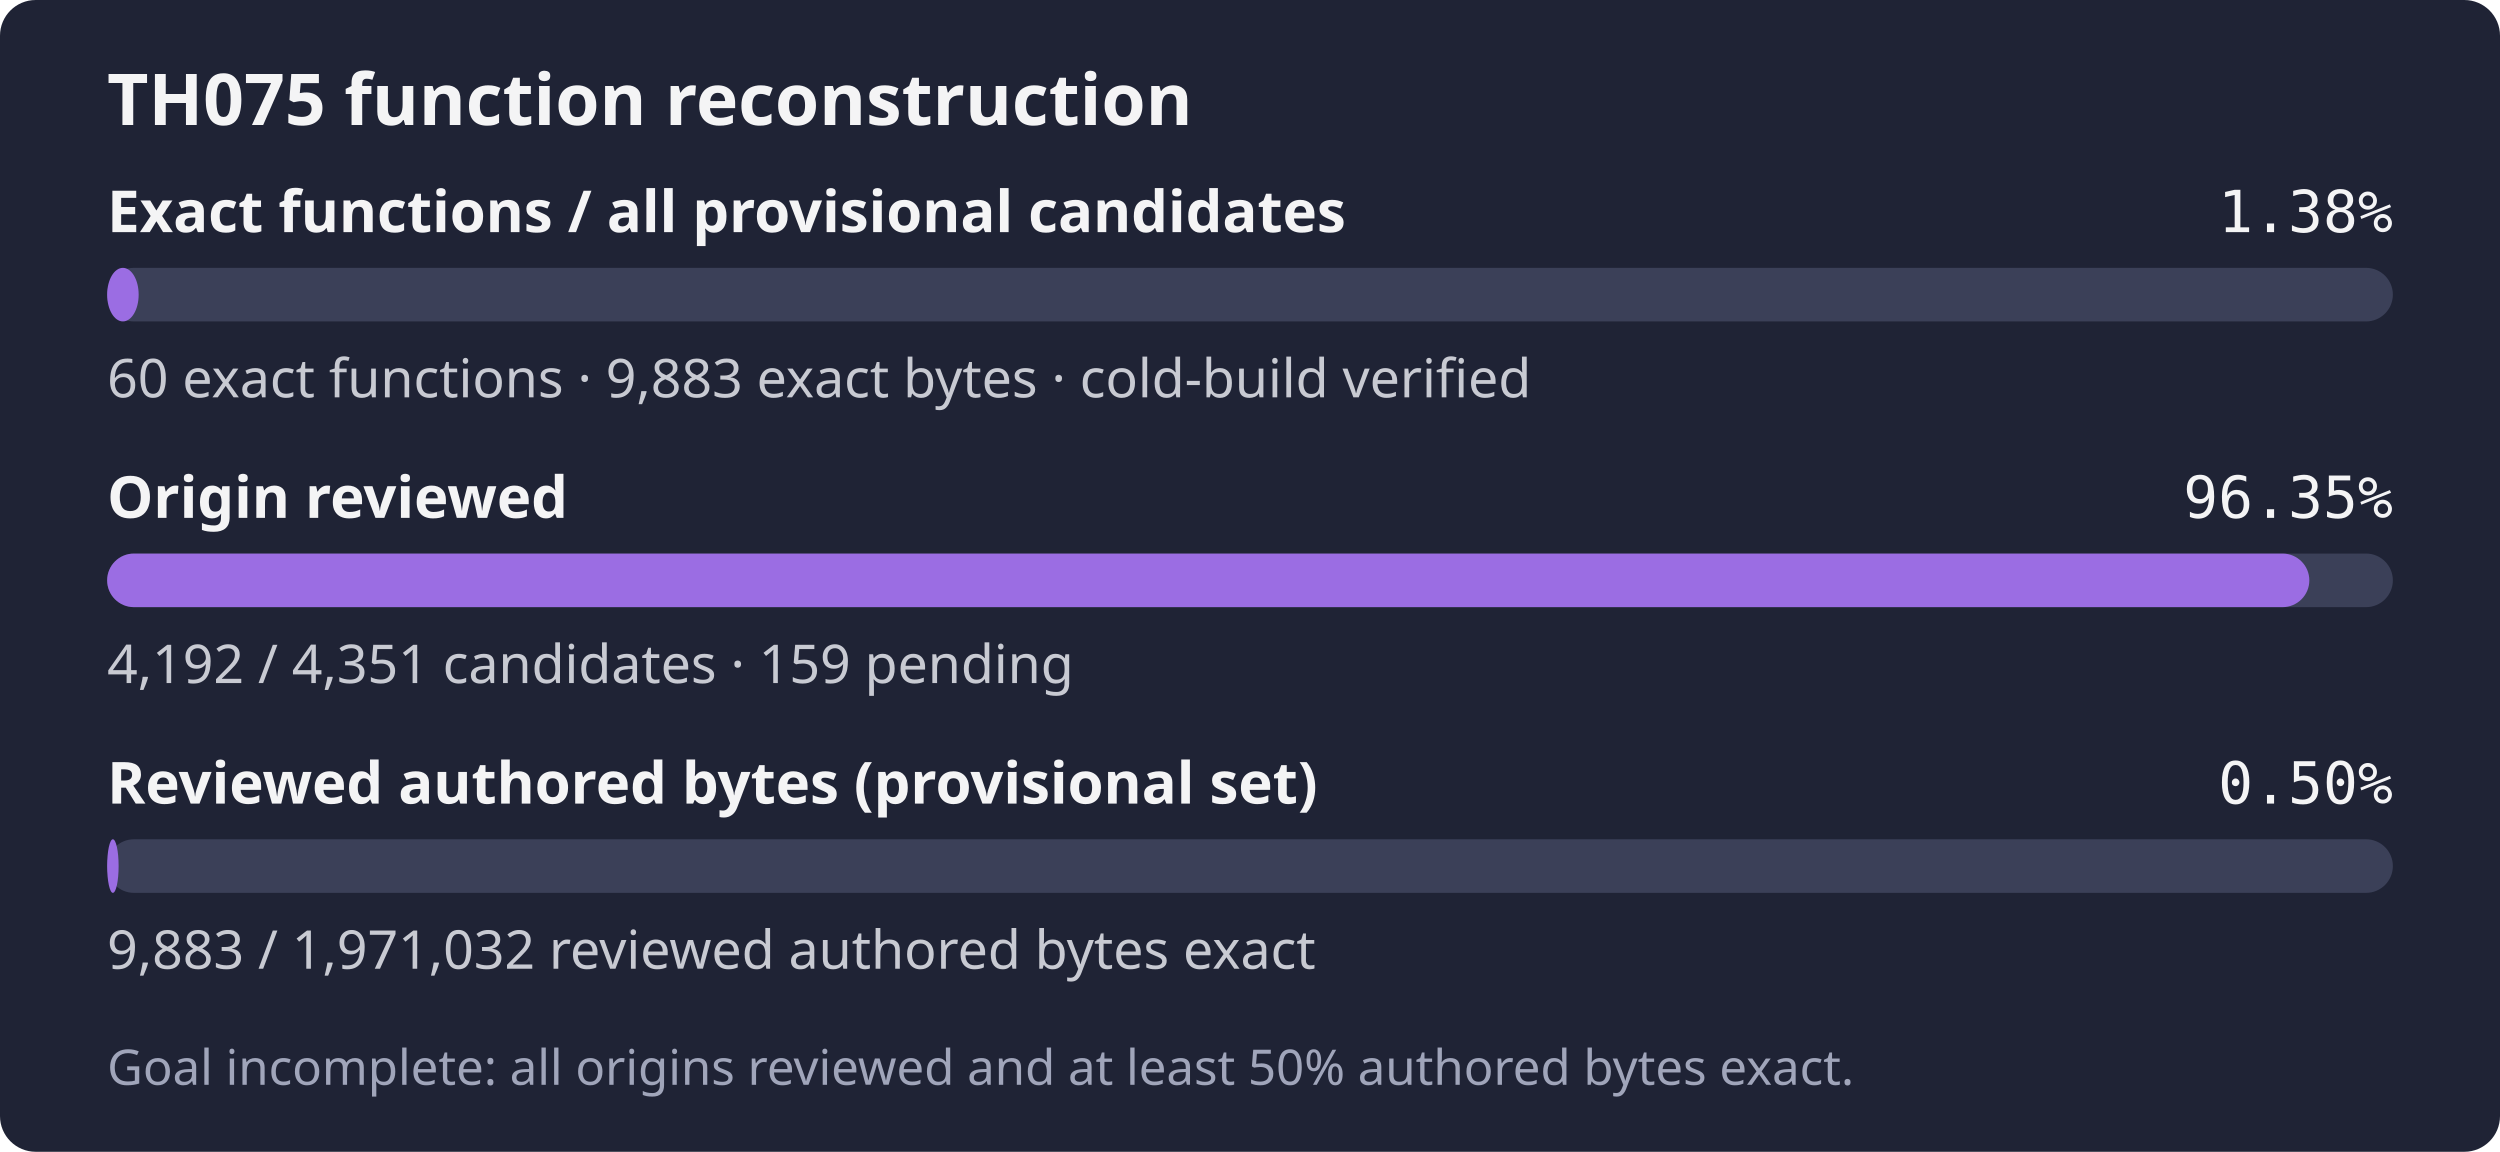
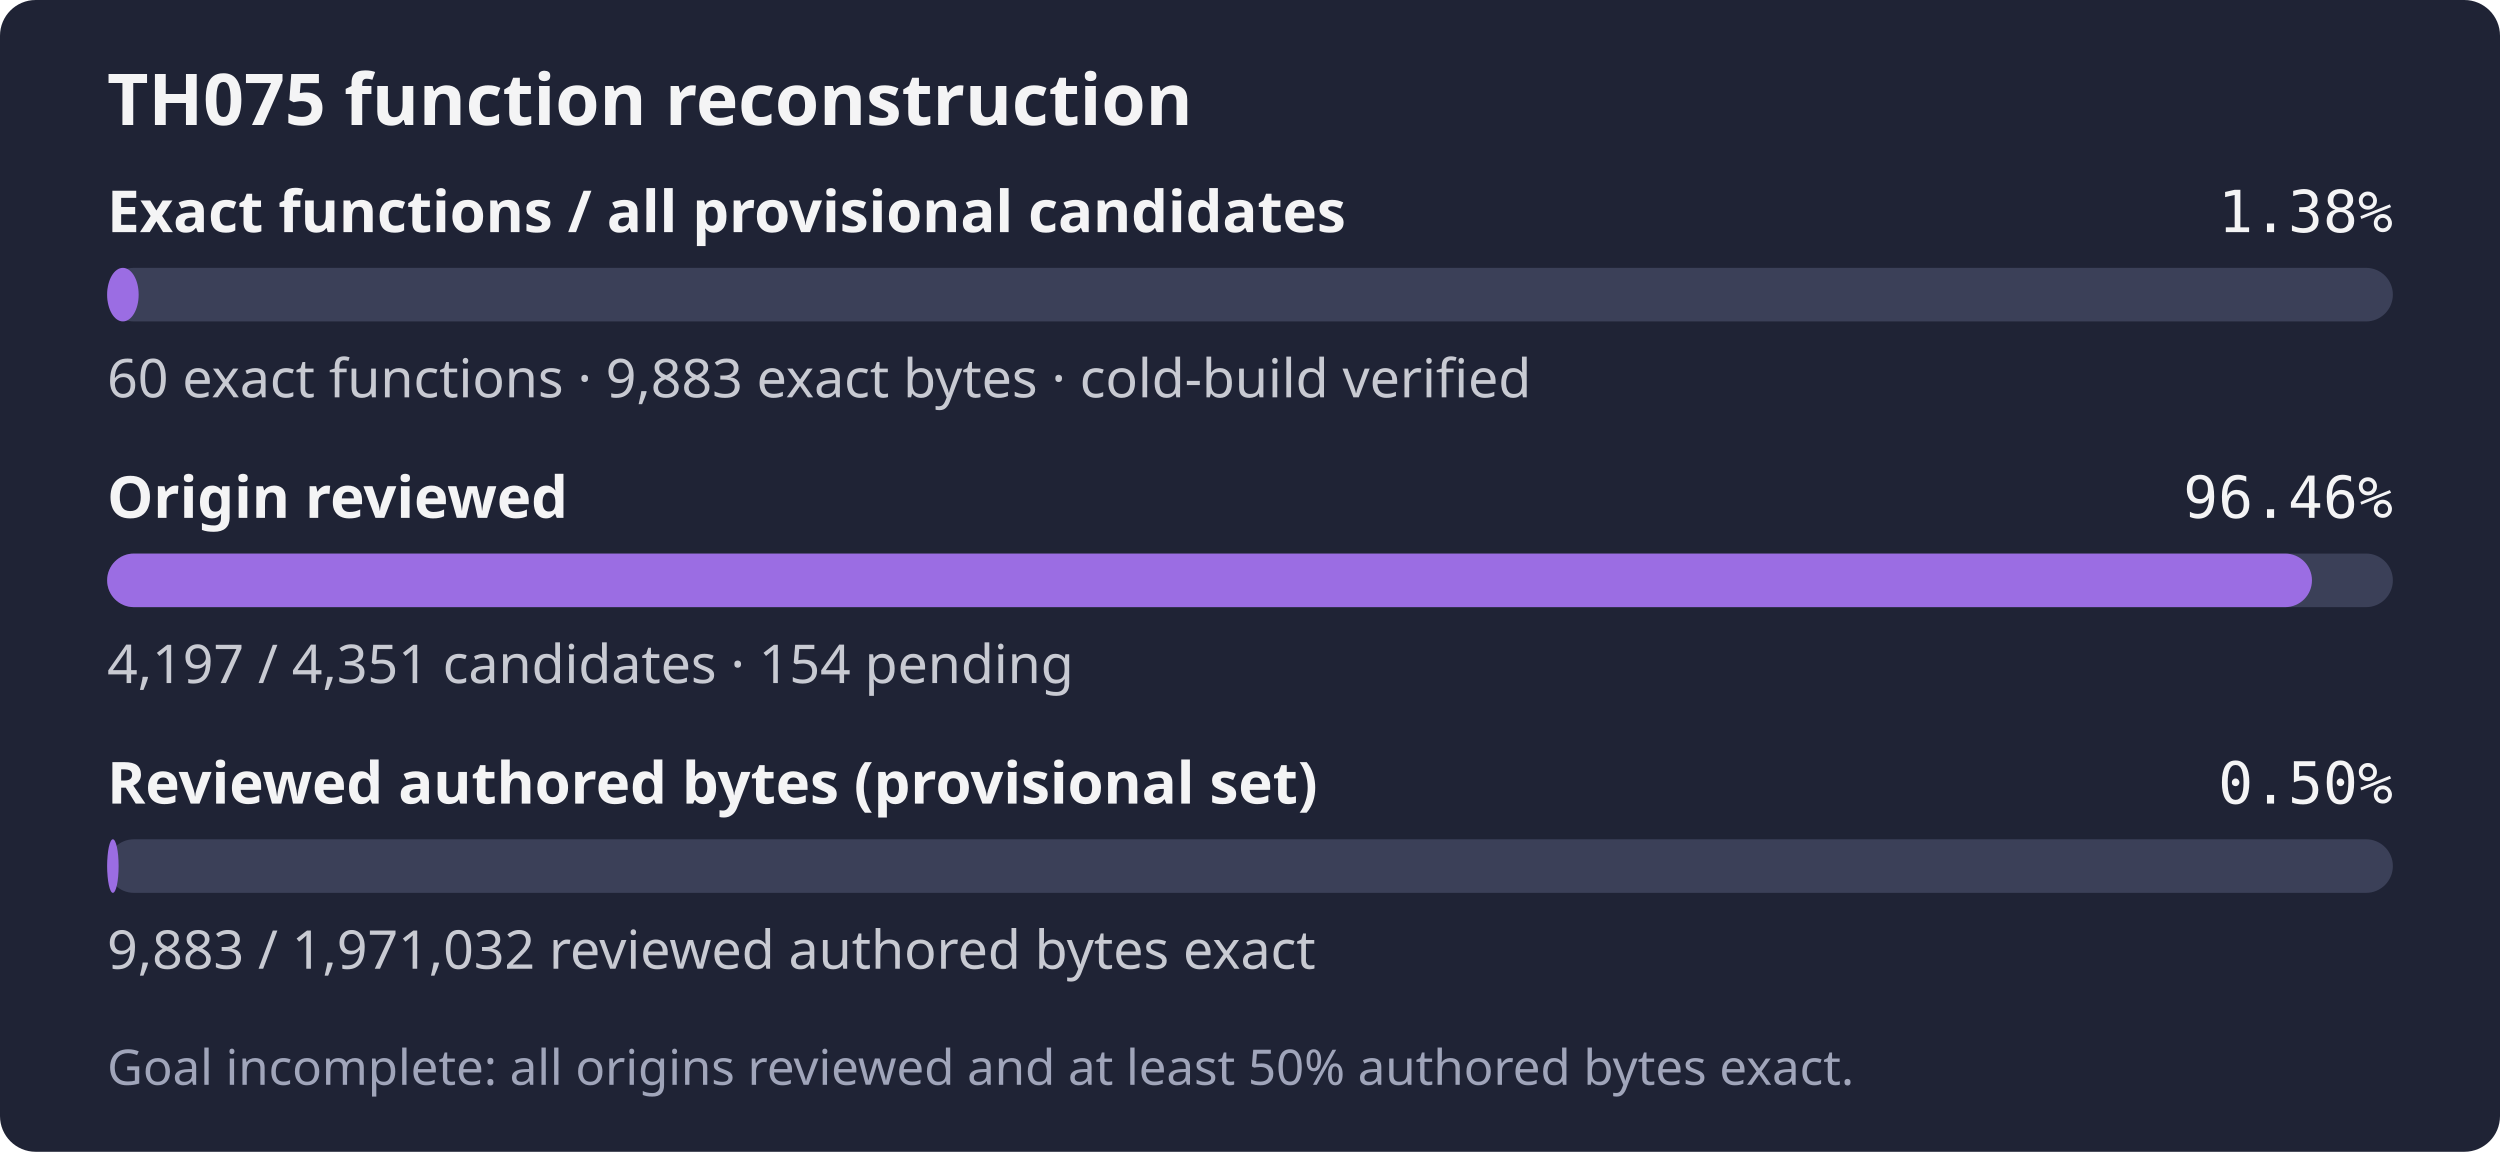
- <svg xmlns="http://www.w3.org/2000/svg" width="560" height="258" role="img" aria-label="TH075: 60 exact functions, 9,883 exact bytes; 4,192 of 4,351 candidates reviewed; Goal incomplete: all origins reviewed and at least 50% authored bytes exact.">
+ <svg xmlns="http://www.w3.org/2000/svg" width="560" height="258" role="img" aria-label="TH075: 60 exact functions, 9,883 exact bytes; 4,197 of 4,351 candidates reviewed; Goal incomplete: all origins reviewed and at least 50% authored bytes exact.">
  <rect width="560" height="258" rx="8" fill="#1f2335" />
  <text x="24" y="28" fill="#f4f4f5" font-family="sans-serif" font-size="16" font-weight="600">TH075 function reconstruction</text>
  <text x="24" y="52" fill="#f4f4f5" font-family="sans-serif" font-size="13" font-weight="600">Exact functions / all provisional candidates</text>
  <text x="536" y="52" fill="#f4f4f5" text-anchor="end" font-family="monospace" font-size="13">1.38%</text>
  <rect x="24" y="60" width="512" height="12" rx="6" fill="#3b4058" />
  <rect x="24" y="60" width="7.06" height="12" rx="6" fill="#9b6de3" />
  <text x="24" y="89" fill="#c8cad2" font-family="sans-serif" font-size="12">60 exact functions · 9,883 exact bytes · cold-build verified</text>
  <text x="24" y="116" fill="#f4f4f5" font-family="sans-serif" font-size="13" font-weight="600">Origin reviewed</text>
-   <text x="536" y="116" fill="#f4f4f5" text-anchor="end" font-family="monospace" font-size="13">96.35%</text>
+   <text x="536" y="116" fill="#f4f4f5" text-anchor="end" font-family="monospace" font-size="13">96.46%</text>
  <rect x="24" y="124" width="512" height="12" rx="6" fill="#3b4058" />
-   <rect x="24" y="124" width="493.29" height="12" rx="6" fill="#9b6de3" />
-   <text x="24" y="153" fill="#c8cad2" font-family="sans-serif" font-size="12">4,192 / 4,351 candidates · 159 pending</text>
+   <rect x="24" y="124" width="493.88" height="12" rx="6" fill="#9b6de3" />
+   <text x="24" y="153" fill="#c8cad2" font-family="sans-serif" font-size="12">4,197 / 4,351 candidates · 154 pending</text>
  <text x="24" y="180" fill="#f4f4f5" font-family="sans-serif" font-size="13" font-weight="600">Reviewed authored bytes (provisional set)</text>
  <text x="536" y="180" fill="#f4f4f5" text-anchor="end" font-family="monospace" font-size="13">0.50%</text>
  <rect x="24" y="188" width="512" height="12" rx="6" fill="#3b4058" />
  <rect x="24" y="188" width="2.57" height="12" rx="6" fill="#9b6de3" />
  <text x="24" y="217" fill="#c8cad2" font-family="sans-serif" font-size="12">9,883 / 1,971,032 reviewed authored bytes exact</text>
  <text x="24" y="243" fill="#a0a5ba" font-family="sans-serif" font-size="11">Goal incomplete: all origins reviewed and at least 50% authored bytes exact.</text>
</svg>
